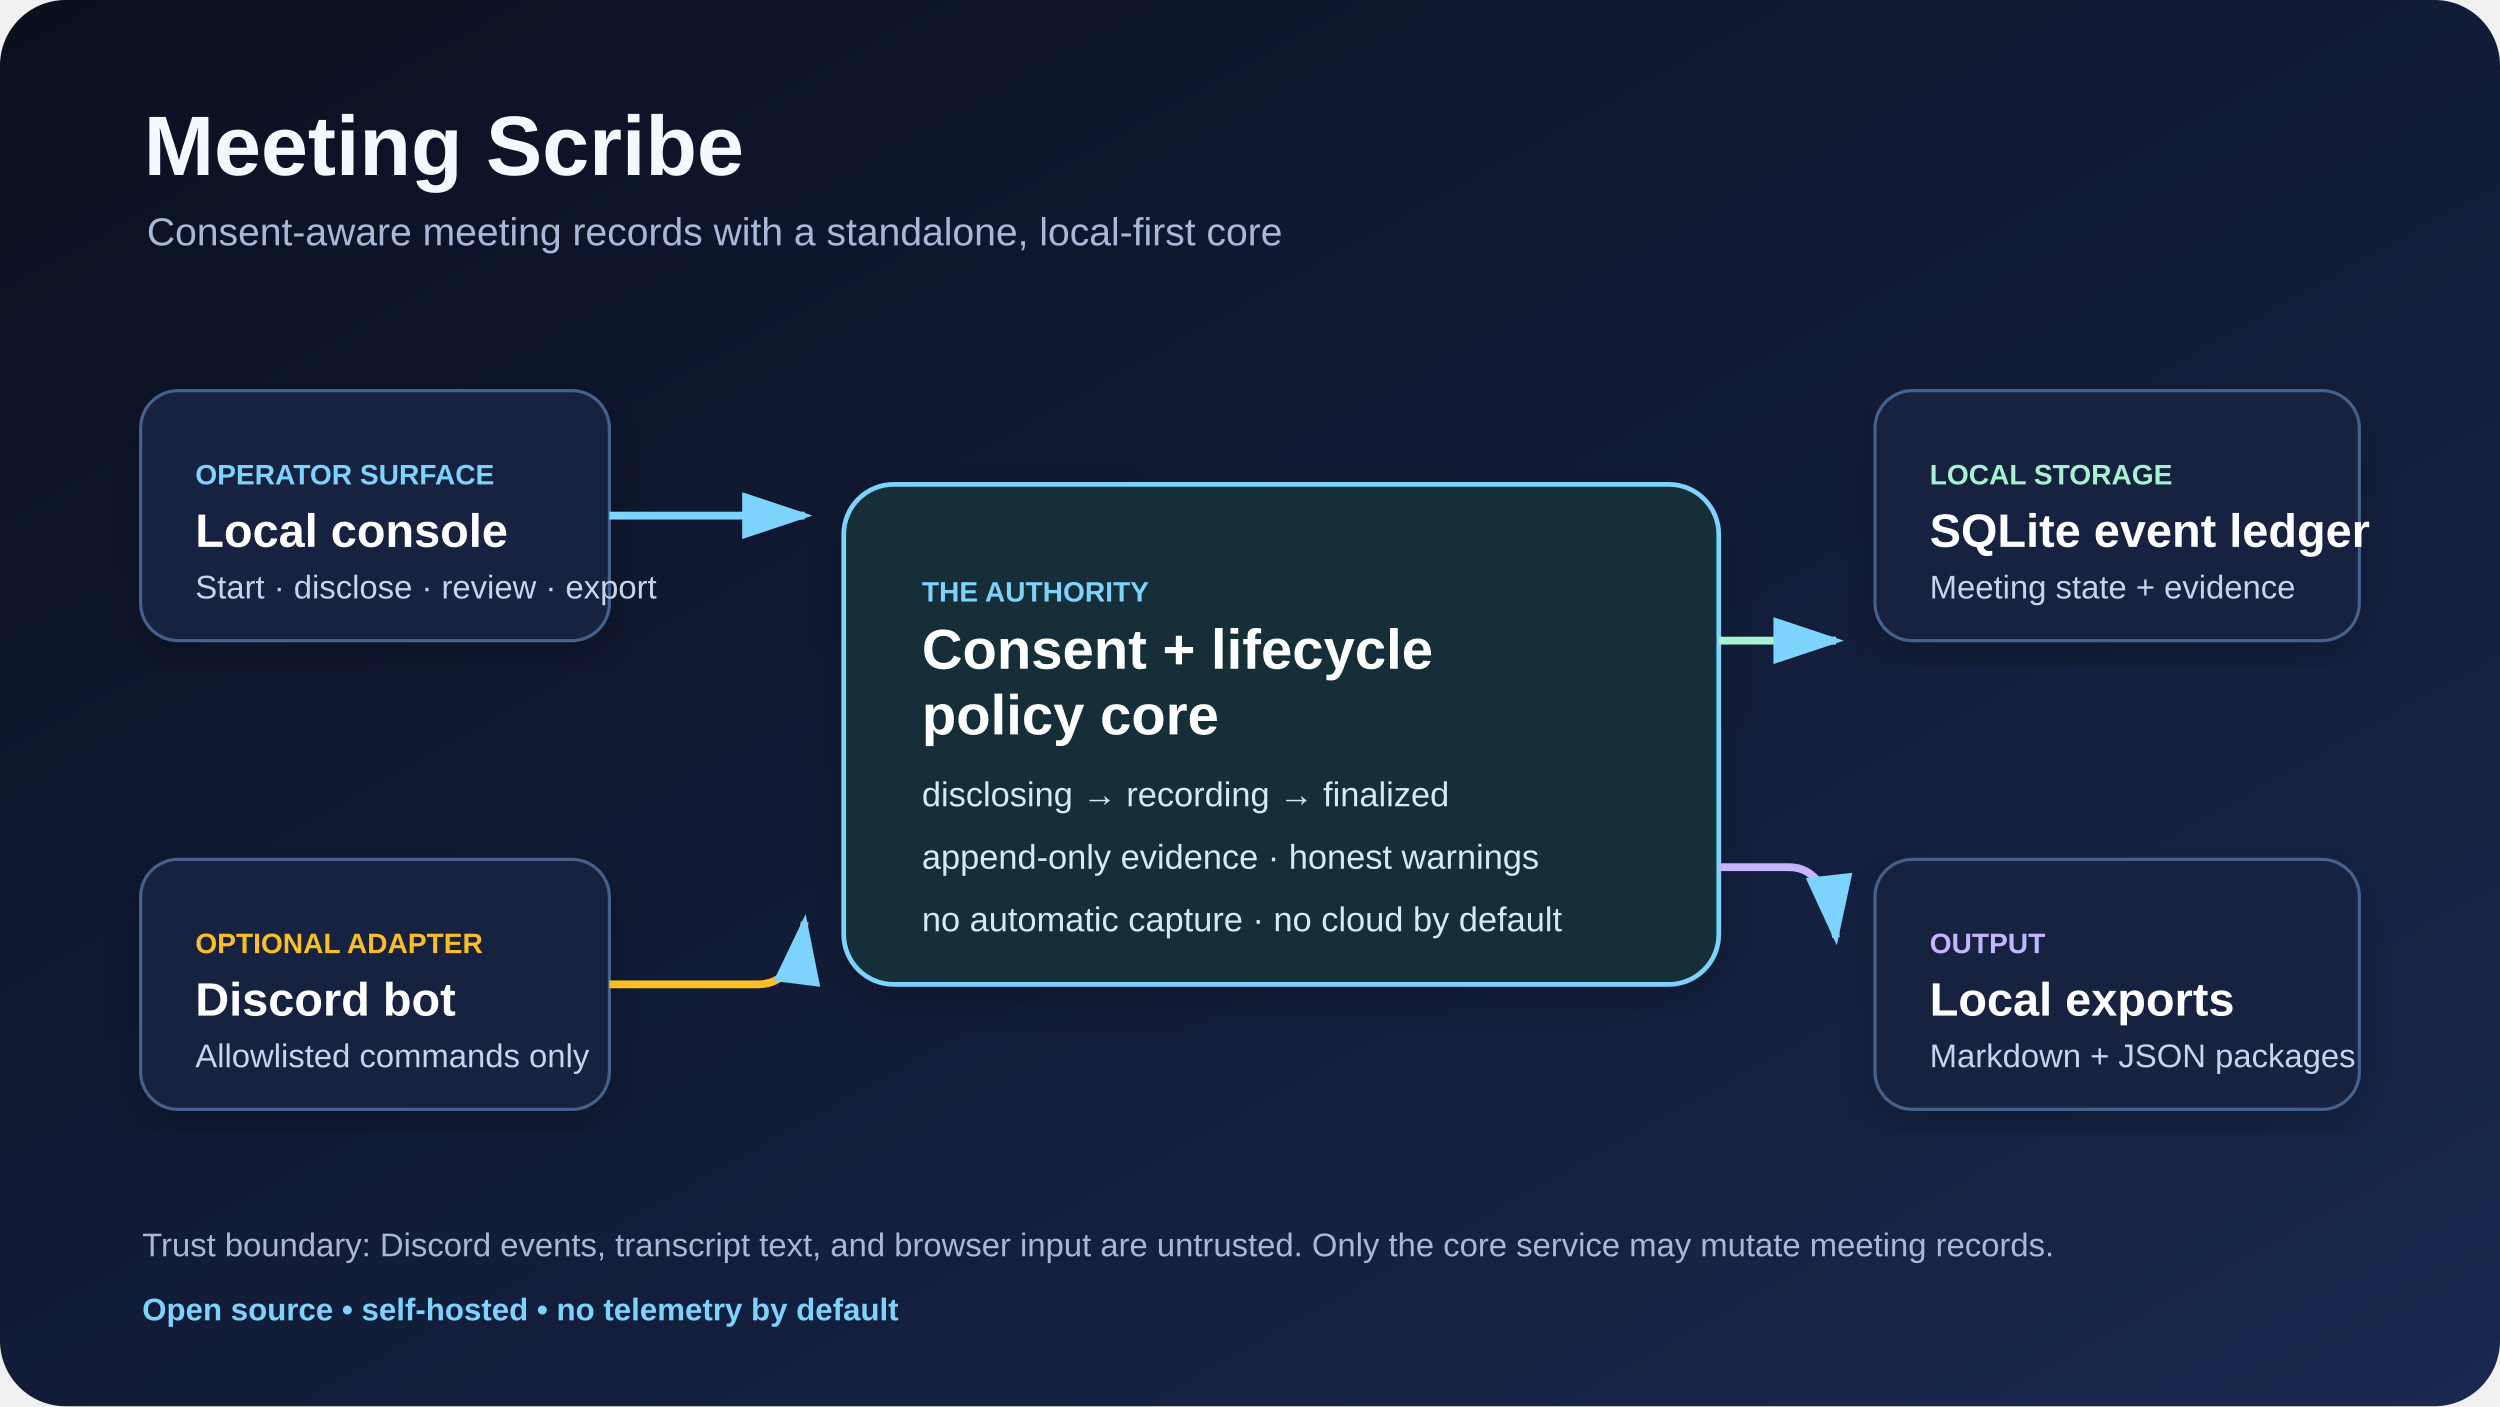
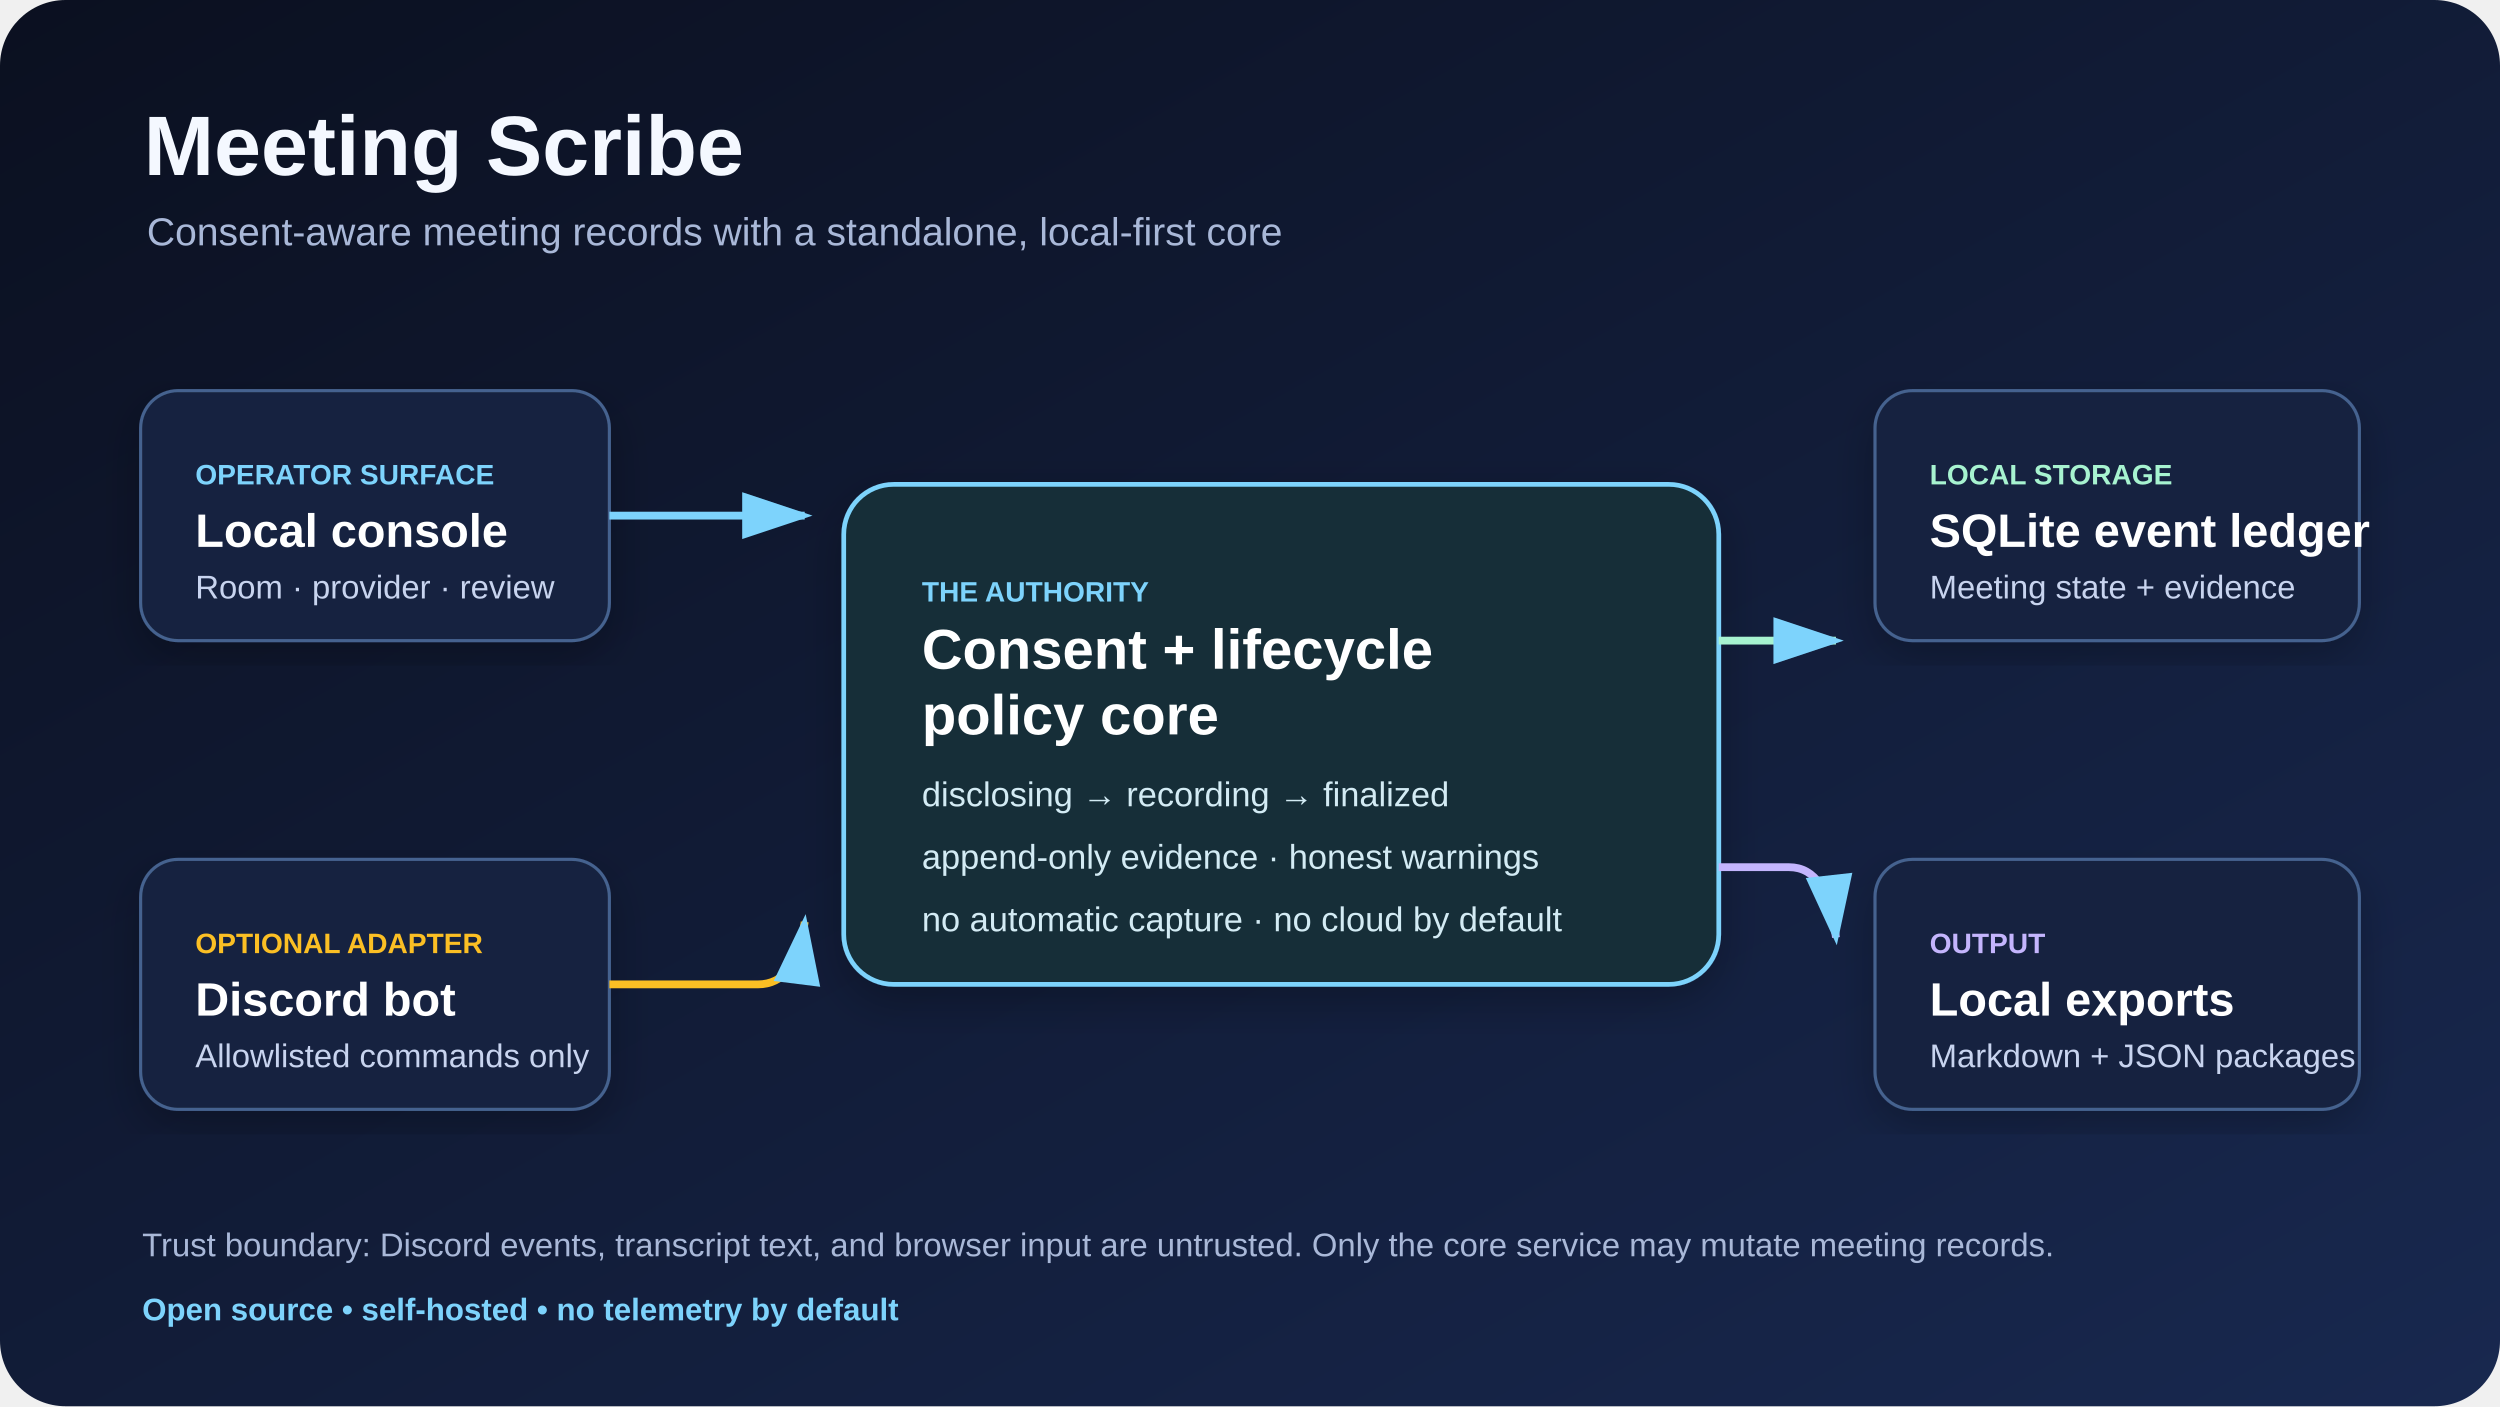
<svg xmlns="http://www.w3.org/2000/svg" width="1600" height="900" viewBox="0 0 1600 900" role="img" aria-labelledby="title desc">
  <defs>
    <linearGradient id="bg" x1="0" y1="0" x2="1" y2="1">
      <stop stop-color="#0b1020" />
      <stop offset="1" stop-color="#18284f" />
    </linearGradient>
    <filter id="shadow">
      <feDropShadow dx="0" dy="10" stdDeviation="14" flood-opacity=".25" />
    </filter>
    <marker id="arrow" markerWidth="10" markerHeight="10" refX="8" refY="3" orient="auto">
      <path d="M0,0 L0,6 L9,3 z" fill="#7dd3fc" />
    </marker>
  </defs>
  <rect width="1600" height="900" rx="42" fill="url(#bg)" />
  <text x="92" y="112" fill="#f4f8ff" font-family="Arial, sans-serif" font-size="54" font-weight="700">Meeting Scribe</text>
  <text x="94" y="157" fill="#a9b8d8" font-family="Arial, sans-serif" font-size="25">Consent-aware meeting records with a standalone, local-first core</text>
  <g font-family="Arial, sans-serif">
    <rect x="90" y="250" width="300" height="160" rx="24" fill="#18243f" stroke="#45628f" stroke-width="2" filter="url(#shadow)" />
    <text x="125" y="310" fill="#7dd3fc" font-size="18" font-weight="700">OPERATOR SURFACE</text>
    <text x="125" y="350" fill="#fff" font-size="30" font-weight="700">Local console</text>
-     <text x="125" y="383" fill="#c8d4ef" font-size="21">Start · disclose · review · export</text>
+     <text x="125" y="383" fill="#c8d4ef" font-size="21">Room · provider · review</text>
    <rect x="90" y="550" width="300" height="160" rx="24" fill="#18243f" stroke="#45628f" stroke-width="2" filter="url(#shadow)" />
    <text x="125" y="610" fill="#fbbf24" font-size="18" font-weight="700">OPTIONAL ADAPTER</text>
    <text x="125" y="650" fill="#fff" font-size="30" font-weight="700">Discord bot</text>
    <text x="125" y="683" fill="#c8d4ef" font-size="21">Allowlisted commands only</text>
    <rect x="540" y="310" width="560" height="320" rx="32" fill="#132e38" stroke="#7dd3fc" stroke-width="3" filter="url(#shadow)" />
    <text x="590" y="385" fill="#7dd3fc" font-size="18" font-weight="700">THE AUTHORITY</text>
    <text x="590" y="428" fill="#fff" font-size="36" font-weight="700">Consent + lifecycle</text>
    <text x="590" y="470" fill="#fff" font-size="36" font-weight="700">policy core</text>
    <text x="590" y="516" fill="#d3ebf4" font-size="22">disclosing → recording → finalized</text>
    <text x="590" y="556" fill="#d3ebf4" font-size="22">append-only evidence · honest warnings</text>
    <text x="590" y="596" fill="#d3ebf4" font-size="22">no automatic capture · no cloud by default</text>
    <rect x="1200" y="250" width="310" height="160" rx="24" fill="#18243f" stroke="#45628f" stroke-width="2" filter="url(#shadow)" />
    <text x="1235" y="310" fill="#a7f3d0" font-size="18" font-weight="700">LOCAL STORAGE</text>
    <text x="1235" y="350" fill="#fff" font-size="30" font-weight="700">SQLite event ledger</text>
    <text x="1235" y="383" fill="#c8d4ef" font-size="21">Meeting state + evidence</text>
    <rect x="1200" y="550" width="310" height="160" rx="24" fill="#18243f" stroke="#45628f" stroke-width="2" filter="url(#shadow)" />
    <text x="1235" y="610" fill="#c4b5fd" font-size="18" font-weight="700">OUTPUT</text>
    <text x="1235" y="650" fill="#fff" font-size="30" font-weight="700">Local exports</text>
    <text x="1235" y="683" fill="#c8d4ef" font-size="21">Markdown + JSON packages</text>
    <path d="M390 330 H515" fill="none" stroke="#7dd3fc" stroke-width="5" marker-end="url(#arrow)" />
    <path d="M390 630 H485 Q510 630 515 590" fill="none" stroke="#fbbf24" stroke-width="5" marker-end="url(#arrow)" />
    <path d="M1100 410 H1175" fill="none" stroke="#a7f3d0" stroke-width="5" marker-end="url(#arrow)" />
    <path d="M1100 555 H1145 Q1170 555 1175 600" fill="none" stroke="#c4b5fd" stroke-width="5" marker-end="url(#arrow)" />
    <text x="91" y="804" fill="#a9b8d8" font-size="21">Trust boundary: Discord events, transcript text, and browser input are untrusted. Only the core service may mutate meeting records.</text>
    <text x="91" y="845" fill="#7dd3fc" font-size="20" font-weight="700">Open source • self-hosted • no telemetry by default</text>
  </g>
</svg>
